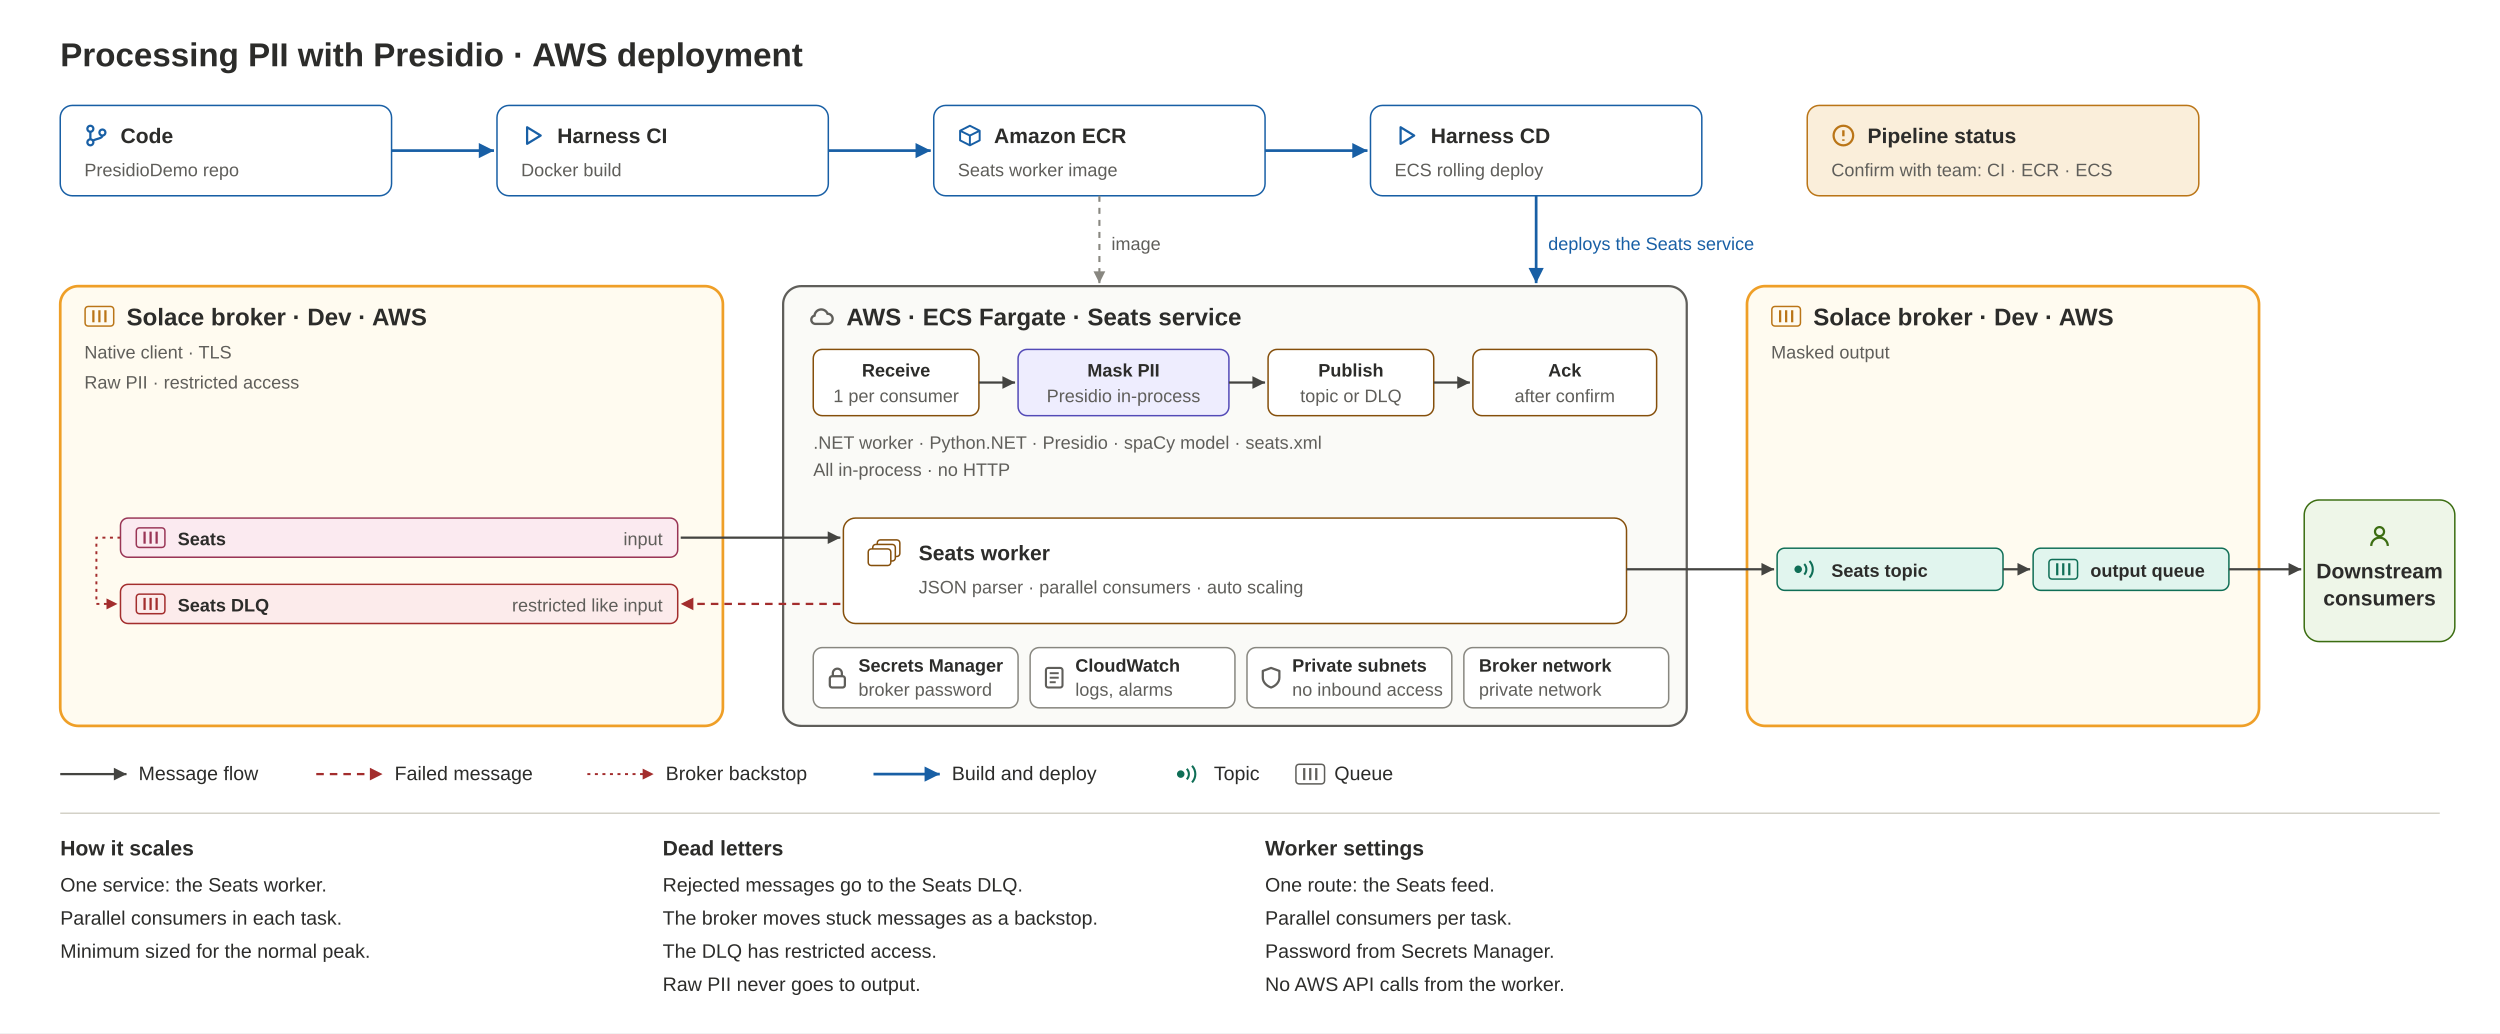
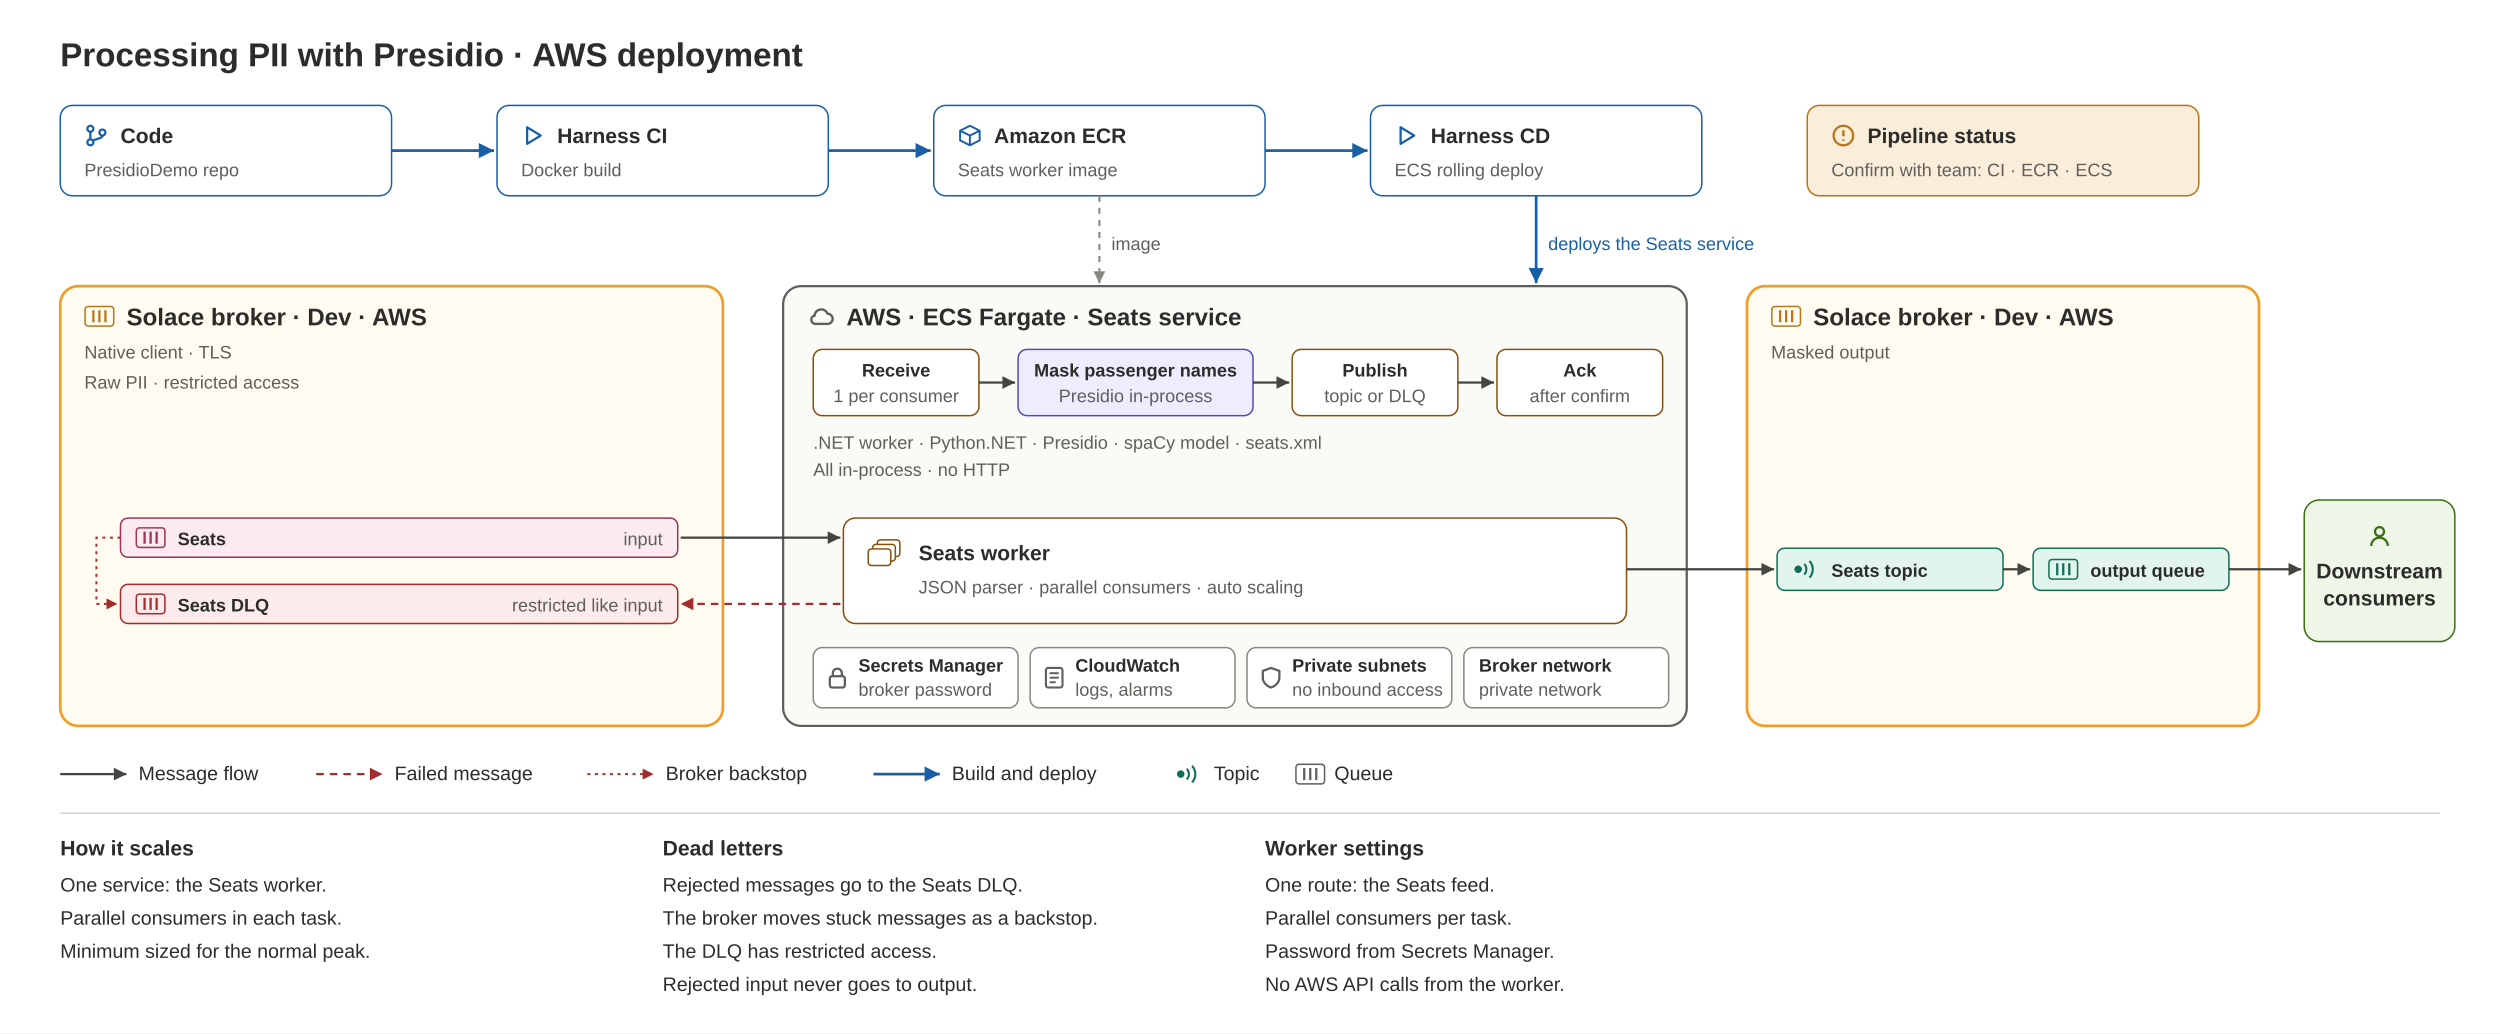
<svg xmlns="http://www.w3.org/2000/svg" viewBox="0 0 1660 686" role="img" aria-labelledby="title desc">
  <defs>
    <marker id="a" viewBox="0 0 10 10" refX="9" refY="5" markerWidth="7" markerHeight="7" orient="auto-start-reverse">
      <path d="M1 1L9 5L1 9z" fill="#444441" />
    </marker>
    <marker id="r" viewBox="0 0 10 10" refX="9" refY="5" markerWidth="7" markerHeight="7" orient="auto-start-reverse">
      <path d="M1 1L9 5L1 9z" fill="#A32D2D" />
    </marker>
    <marker id="b" viewBox="0 0 10 10" refX="9" refY="5" markerWidth="7" markerHeight="7" orient="auto-start-reverse">
      <path d="M1 1L9 5L1 9z" fill="#185FA5" />
    </marker>
    <marker id="g" viewBox="0 0 10 10" refX="9" refY="5" markerWidth="7" markerHeight="7" orient="auto-start-reverse">
      <path d="M1 1L9 5L1 9z" fill="#888780" />
    </marker>
    <symbol id="q" viewBox="0 0 20 14">
      <rect x="0.5" y="0.5" width="19" height="13" rx="2" fill="none" stroke="currentColor" />
      <path d="M6 3V11M10 3V11M14 3V11" stroke="currentColor" stroke-width="1.5" />
    </symbol>
    <symbol id="topic" viewBox="0 0 20 14">
      <circle cx="4" cy="7" r="2.5" fill="currentColor" />
      <path d="M8 3.5A5 5 0 0 1 8 10.5M11.5 1.5A8 8 0 0 1 11.5 12.5" fill="none" stroke="currentColor" stroke-width="1.4" />
    </symbol>
    <symbol id="tasks" viewBox="0 0 22 18">
      <rect x="6.5" y="0.5" width="15" height="11" rx="2" fill="#FFFFFF" stroke="currentColor" />
      <rect x="3.5" y="3.5" width="15" height="11" rx="2" fill="#FFFFFF" stroke="currentColor" />
      <rect x="0.5" y="6.5" width="15" height="11" rx="2" fill="#FFFFFF" stroke="currentColor" />
    </symbol>
    <symbol id="i-git" viewBox="0 0 16 16">
      <g fill="none" stroke="currentColor" stroke-width="1.5">
        <circle cx="4" cy="3.5" r="2" />
        <circle cx="4" cy="12.5" r="2" />
        <circle cx="12" cy="6" r="2" />
        <path d="M4 5.5V10.5M12 8C12 10 8 10 5.5 11.5" />
      </g>
    </symbol>
    <symbol id="i-run" viewBox="0 0 16 16">
      <path d="M4 2.5L13 8L4 13.5Z" fill="none" stroke="currentColor" stroke-width="1.5" stroke-linejoin="round" />
    </symbol>
    <symbol id="i-box" viewBox="0 0 16 16">
      <path d="M8 1.5L14.5 4.8V11.2L8 14.5L1.5 11.2V4.8Z M1.5 4.8L8 8L14.5 4.8 M8 8V14.5" fill="none" stroke="currentColor" stroke-width="1.3" stroke-linejoin="round" />
    </symbol>
    <symbol id="i-check" viewBox="0 0 16 16">
      <circle cx="8" cy="8" r="6.5" fill="none" stroke="currentColor" stroke-width="1.5" />
      <path d="M8 4.5V8.5M8 10.5V11.5" stroke="currentColor" stroke-width="1.6" />
    </symbol>
    <symbol id="i-cloud" viewBox="0 0 16 16">
      <path d="M4.5 12.5H12A3 3 0 0 0 12 6.5A4 4 0 0 0 4.3 7.6A2.5 2.5 0 0 0 4.5 12.5Z" fill="none" stroke="currentColor" stroke-width="1.4" />
    </symbol>
    <symbol id="i-lock" viewBox="0 0 16 16">
      <rect x="3" y="7" width="10" height="7.5" rx="1.5" fill="none" stroke="currentColor" stroke-width="1.5" />
      <path d="M5 7V5A3 3 0 0 1 11 5V7" fill="none" stroke="currentColor" stroke-width="1.5" />
    </symbol>
    <symbol id="i-log" viewBox="0 0 16 16">
      <rect x="2.5" y="1.5" width="11" height="13" rx="1.5" fill="none" stroke="currentColor" stroke-width="1.4" />
      <path d="M5 5H11M5 8H11M5 11H9" stroke="currentColor" stroke-width="1.3" />
    </symbol>
    <symbol id="i-shield" viewBox="0 0 16 16">
      <path d="M8 1.5L13.5 3.5V8C13.5 11 11 13.5 8 14.5C5 13.5 2.5 11 2.5 8V3.5Z" fill="none" stroke="currentColor" stroke-width="1.5" stroke-linejoin="round" />
    </symbol>
    <symbol id="i-user" viewBox="0 0 16 16">
      <circle cx="8" cy="5" r="3" fill="none" stroke="currentColor" stroke-width="1.5" />
      <path d="M2.5 14.5A5.5 5.5 0 0 1 13.5 14.5" fill="none" stroke="currentColor" stroke-width="1.5" />
    </symbol>
    <style>
text{font-family:'Segoe UI',Arial,sans-serif;fill:#2C2C2A}
.h{font-size:16px;font-weight:600}
.t{font-size:14px;font-weight:600}
.s{font-size:13px}
.m{font-size:12px;fill:#5F5E5A}
.k{font-size:12px;font-weight:600}
.c{font-family:Consolas,'Courier New',monospace;font-size:11px;fill:#5F5E5A}
.ln{fill:none;stroke:#444441;stroke-width:1.5}
.dl{fill:none;stroke:#A32D2D;stroke-width:1.5;stroke-dasharray:5 4}
.bk{fill:none;stroke:#A32D2D;stroke-width:1.3;stroke-dasharray:2 3}
.dp{fill:none;stroke:#185FA5;stroke-width:1.8}
.pf{fill:none;stroke:#888780;stroke-width:1.4;stroke-dasharray:4 4}
.bd rect{fill:#FFFFFF;stroke:#185FA5}.bd{color:#185FA5}
.iq rect{fill:#FBEAF0;stroke:#993556}.iq{color:#993556}
.dq rect{fill:#FCEBEB;stroke:#A32D2D}.dq{color:#A32D2D}
.cq rect{fill:#E1F5EE;stroke:#0F6E56}.cq{color:#0F6E56}
.mq rect{fill:#FAEEDA;stroke:#BA7517;stroke-dasharray:4 3}.mq{color:#BA7517}
.ws rect{fill:#FFFFFF;stroke:#854F0B}.ws{color:#854F0B}
.st rect{fill:#FFFFFF;stroke:#854F0B}
.sv rect{fill:#FFFFFF;stroke:#888780}.sv{color:#5F5E5A}
.miss{fill:#854F0B;font-weight:600}
</style>
  </defs>
  <rect width="1660" height="686" fill="#FFFFFF" />
  <text class="h" x="40" y="44" style="font-size:22px">Processing PII with Presidio · AWS deployment</text>
  <g class="bd">
    <rect x="40" y="70" width="220" height="60" rx="8" />
    <use href="#i-git" x="56" y="82" width="16" height="16" />
    <text class="t" x="80" y="95">Code</text>
    <text class="m" x="56" y="117">PresidioDemo repo</text>
  </g>
  <g class="bd">
    <rect x="330" y="70" width="220" height="60" rx="8" />
    <use href="#i-run" x="346" y="82" width="16" height="16" />
    <text class="t" x="370" y="95">Harness CI</text>
    <text class="m" x="346" y="117">Docker build</text>
  </g>
  <g class="bd">
    <rect x="620" y="70" width="220" height="60" rx="8" />
    <use href="#i-box" x="636" y="82" width="16" height="16" />
    <text class="t" x="660" y="95">Amazon ECR</text>
    <text class="m" x="636" y="117">Seats worker image</text>
  </g>
  <g class="bd">
    <rect x="910" y="70" width="220" height="60" rx="8" />
    <use href="#i-run" x="926" y="82" width="16" height="16" />
    <text class="t" x="950" y="95">Harness CD</text>
    <text class="m" x="926" y="117">ECS rolling deploy</text>
  </g>
  <g>
    <rect x="1200" y="70" width="260" height="60" rx="8" fill="#FAEEDA" stroke="#BA7517" />
    <use href="#i-check" x="1216" y="82" width="16" height="16" style="color:#BA7517" />
    <text class="t" x="1240" y="95">Pipeline status</text>
    <text class="m" x="1216" y="117">Confirm with team: CI · ECR · ECS</text>
  </g>
  <path class="dp" d="M260 100H328" marker-end="url(#b)" />
  <path class="dp" d="M550 100H618" marker-end="url(#b)" />
  <path class="dp" d="M840 100H908" marker-end="url(#b)" />
  <rect x="40" y="190" width="440" height="292" rx="12" fill="#FFFBF0" stroke="#EF9F27" stroke-width="1.8" />
  <use href="#q" x="56" y="203" width="20" height="14" style="color:#BA7517" />
  <text class="h" x="84" y="216">Solace broker · Dev · AWS</text>
  <text class="m" x="56" y="238">Native client · TLS</text>
  <text class="m" x="56" y="258">Raw PII · restricted access</text>
  <rect x="520" y="190" width="600" height="292" rx="12" fill="#FAFAF7" stroke="#5F5E5A" stroke-width="1.5" />
  <use href="#i-cloud" x="536" y="201" width="18" height="18" style="color:#5F5E5A" />
  <text class="h" x="562" y="216">AWS · ECS Fargate · Seats service</text>
  <g class="st">
    <rect x="540" y="232" width="110" height="44" rx="6" />
    <text class="k" x="595" y="250" text-anchor="middle">Receive</text>
    <text class="m" x="595" y="267" text-anchor="middle">1 per consumer</text>
  </g>
-   <rect x="676" y="232" width="140" height="44" rx="6" fill="#EEEDFE" stroke="#534AB7" />
-   <text class="k" x="746" y="250" text-anchor="middle">Mask PII</text>
-   <text class="m" x="746" y="267" text-anchor="middle">Presidio in-process</text>
+   <rect x="676" y="232" width="156" height="44" rx="6" fill="#EEEDFE" stroke="#534AB7" />
+   <text class="k" x="754" y="250" text-anchor="middle">Mask passenger names</text>
+   <text class="m" x="754" y="267" text-anchor="middle">Presidio in-process</text>
  <g class="st">
-     <rect x="842" y="232" width="110" height="44" rx="6" />
-     <text class="k" x="897" y="250" text-anchor="middle">Publish</text>
-     <text class="m" x="897" y="267" text-anchor="middle">topic or DLQ</text>
+     <rect x="858" y="232" width="110" height="44" rx="6" />
+     <text class="k" x="913" y="250" text-anchor="middle">Publish</text>
+     <text class="m" x="913" y="267" text-anchor="middle">topic or DLQ</text>
  </g>
  <g class="st">
-     <rect x="978" y="232" width="122" height="44" rx="6" />
-     <text class="k" x="1039" y="250" text-anchor="middle">Ack</text>
-     <text class="m" x="1039" y="267" text-anchor="middle">after confirm</text>
+     <rect x="994" y="232" width="110" height="44" rx="6" />
+     <text class="k" x="1049" y="250" text-anchor="middle">Ack</text>
+     <text class="m" x="1049" y="267" text-anchor="middle">after confirm</text>
  </g>
  <path class="ln" d="M650 254H674" marker-end="url(#a)" />
-   <path class="ln" d="M816 254H840" marker-end="url(#a)" />
-   <path class="ln" d="M952 254H976" marker-end="url(#a)" />
+   <path class="ln" d="M832 254H856" marker-end="url(#a)" />
+   <path class="ln" d="M968 254H992" marker-end="url(#a)" />
  <text class="m" x="540" y="298">.NET worker · Python.NET · Presidio · spaCy model · seats.xml</text>
  <text class="m" x="540" y="316">All in-process · no HTTP</text>
  <rect x="1160" y="190" width="340" height="292" rx="12" fill="#FFFBF0" stroke="#EF9F27" stroke-width="1.8" />
  <use href="#q" x="1176" y="203" width="20" height="14" style="color:#BA7517" />
  <text class="h" x="1204" y="216">Solace broker · Dev · AWS</text>
  <text class="m" x="1176" y="238">Masked output</text>
  <rect x="1530" y="332" width="100" height="94" rx="10" fill="#EEF6E8" stroke="#3B6D11" />
  <use href="#i-user" x="1572" y="348" width="16" height="16" style="color:#3B6D11" />
  <text class="t" x="1580" y="384" text-anchor="middle">Downstream</text>
  <text class="t" x="1580" y="402" text-anchor="middle">consumers</text>
  <g class="iq">
    <rect x="80" y="344" width="370" height="26" rx="5" />
    <use href="#q" x="90" y="350" width="20" height="14" />
    <text class="k" x="118" y="362">Seats</text>
    <text class="m" x="440" y="362" text-anchor="end">input</text>
  </g>
  <g class="dq">
    <rect x="80" y="388" width="370" height="26" rx="5" />
    <use href="#q" x="90" y="394" width="20" height="14" />
    <text class="k" x="118" y="406">Seats DLQ</text>
    <text class="m" x="440" y="406" text-anchor="end">restricted like input</text>
  </g>
  <path class="bk" d="M80 357H64V401H78" marker-end="url(#r)" />
  <g class="ws">
    <rect x="560" y="344" width="520" height="70" rx="8" />
    <use href="#tasks" x="576" y="358" width="22" height="18" />
    <text class="t" x="610" y="372">Seats worker</text>
    <text class="m" x="610" y="394">JSON parser · parallel consumers · auto scaling</text>
  </g>
  <g class="cq">
    <rect x="1180" y="364" width="150" height="28" rx="5" />
    <use href="#topic" x="1190" y="371" width="20" height="14" />
    <text class="k" x="1216" y="383">Seats topic</text>
  </g>
  <g class="cq">
    <rect x="1350" y="364" width="130" height="28" rx="5" />
    <use href="#q" x="1360" y="371" width="20" height="14" />
    <text class="k" x="1388" y="383">output queue</text>
  </g>
  <path class="ln" d="M452 357H558" marker-end="url(#a)" />
  <path class="dl" d="M558 401H452" marker-end="url(#r)" />
  <path class="ln" d="M1080 378H1178" marker-end="url(#a)" />
  <path class="ln" d="M1330 378H1348" marker-end="url(#a)" />
  <path class="ln" d="M1480 378H1528" marker-end="url(#a)" />
  <g class="sv">
    <rect x="540" y="430" width="136" height="40" rx="6" />
    <use href="#i-lock" x="548" y="442" width="16" height="16" />
    <text class="k" x="570" y="446">Secrets Manager</text>
    <text class="m" x="570" y="462">broker password</text>
  </g>
  <g class="sv">
    <rect x="684" y="430" width="136" height="40" rx="6" />
    <use href="#i-log" x="692" y="442" width="16" height="16" />
    <text class="k" x="714" y="446">CloudWatch</text>
    <text class="m" x="714" y="462">logs, alarms</text>
  </g>
  <g class="sv">
    <rect x="828" y="430" width="136" height="40" rx="6" />
    <use href="#i-shield" x="836" y="442" width="16" height="16" />
    <text class="k" x="858" y="446">Private subnets</text>
    <text class="m" x="858" y="462">no inbound access</text>
  </g>
  <g class="sv">
    <rect x="972" y="430" width="136" height="40" rx="6" />
    <text class="k" x="982" y="446">Broker network</text>
    <text class="m" x="982" y="462">private network</text>
  </g>
  <path class="pf" d="M730 130V188" marker-end="url(#g)" />
  <text class="m" x="738" y="166">image</text>
  <path class="dp" d="M1020 130V188" marker-end="url(#b)" />
  <text class="m" x="1028" y="166" style="fill:#185FA5">deploys the Seats service</text>
  <path class="ln" d="M40 514H84" marker-end="url(#a)" />
  <text class="s" x="92" y="518">Message flow</text>
  <path class="dl" d="M210 514H254" marker-end="url(#r)" />
  <text class="s" x="262" y="518">Failed message</text>
  <path class="bk" d="M390 514H434" marker-end="url(#r)" />
  <text class="s" x="442" y="518">Broker backstop</text>
  <path class="dp" d="M580 514H624" marker-end="url(#b)" />
  <text class="s" x="632" y="518">Build and deploy</text>
  <use href="#topic" x="780" y="507" width="20" height="14" style="color:#0F6E56" />
  <text class="s" x="806" y="518">Topic</text>
  <use href="#q" x="860" y="507" width="20" height="14" style="color:#5F5E5A" />
  <text class="s" x="886" y="518">Queue</text>
  <line x1="40" y1="540" x2="1620" y2="540" stroke="#D3D1C7" />
  <text class="t" x="40" y="568">How it scales</text>
  <text class="s" x="40" y="592">One service: the Seats worker.</text>
  <text class="s" x="40" y="614">Parallel consumers in each task.</text>
  <text class="s" x="40" y="636">Minimum sized for the normal peak.</text>
  <text class="t" x="440" y="568">Dead letters</text>
  <text class="s" x="440" y="592">Rejected messages go to the Seats DLQ.</text>
  <text class="s" x="440" y="614">The broker moves stuck messages as a backstop.</text>
  <text class="s" x="440" y="636">The DLQ has restricted access.</text>
-   <text class="s" x="440" y="658">Raw PII never goes to output.</text>
+   <text class="s" x="440" y="658">Rejected input never goes to output.</text>
  <text class="t" x="840" y="568">Worker settings</text>
  <text class="s" x="840" y="592">One route: the Seats feed.</text>
  <text class="s" x="840" y="614">Parallel consumers per task.</text>
  <text class="s" x="840" y="636">Password from Secrets Manager.</text>
  <text class="s" x="840" y="658">No AWS API calls from the worker.</text>
</svg>
